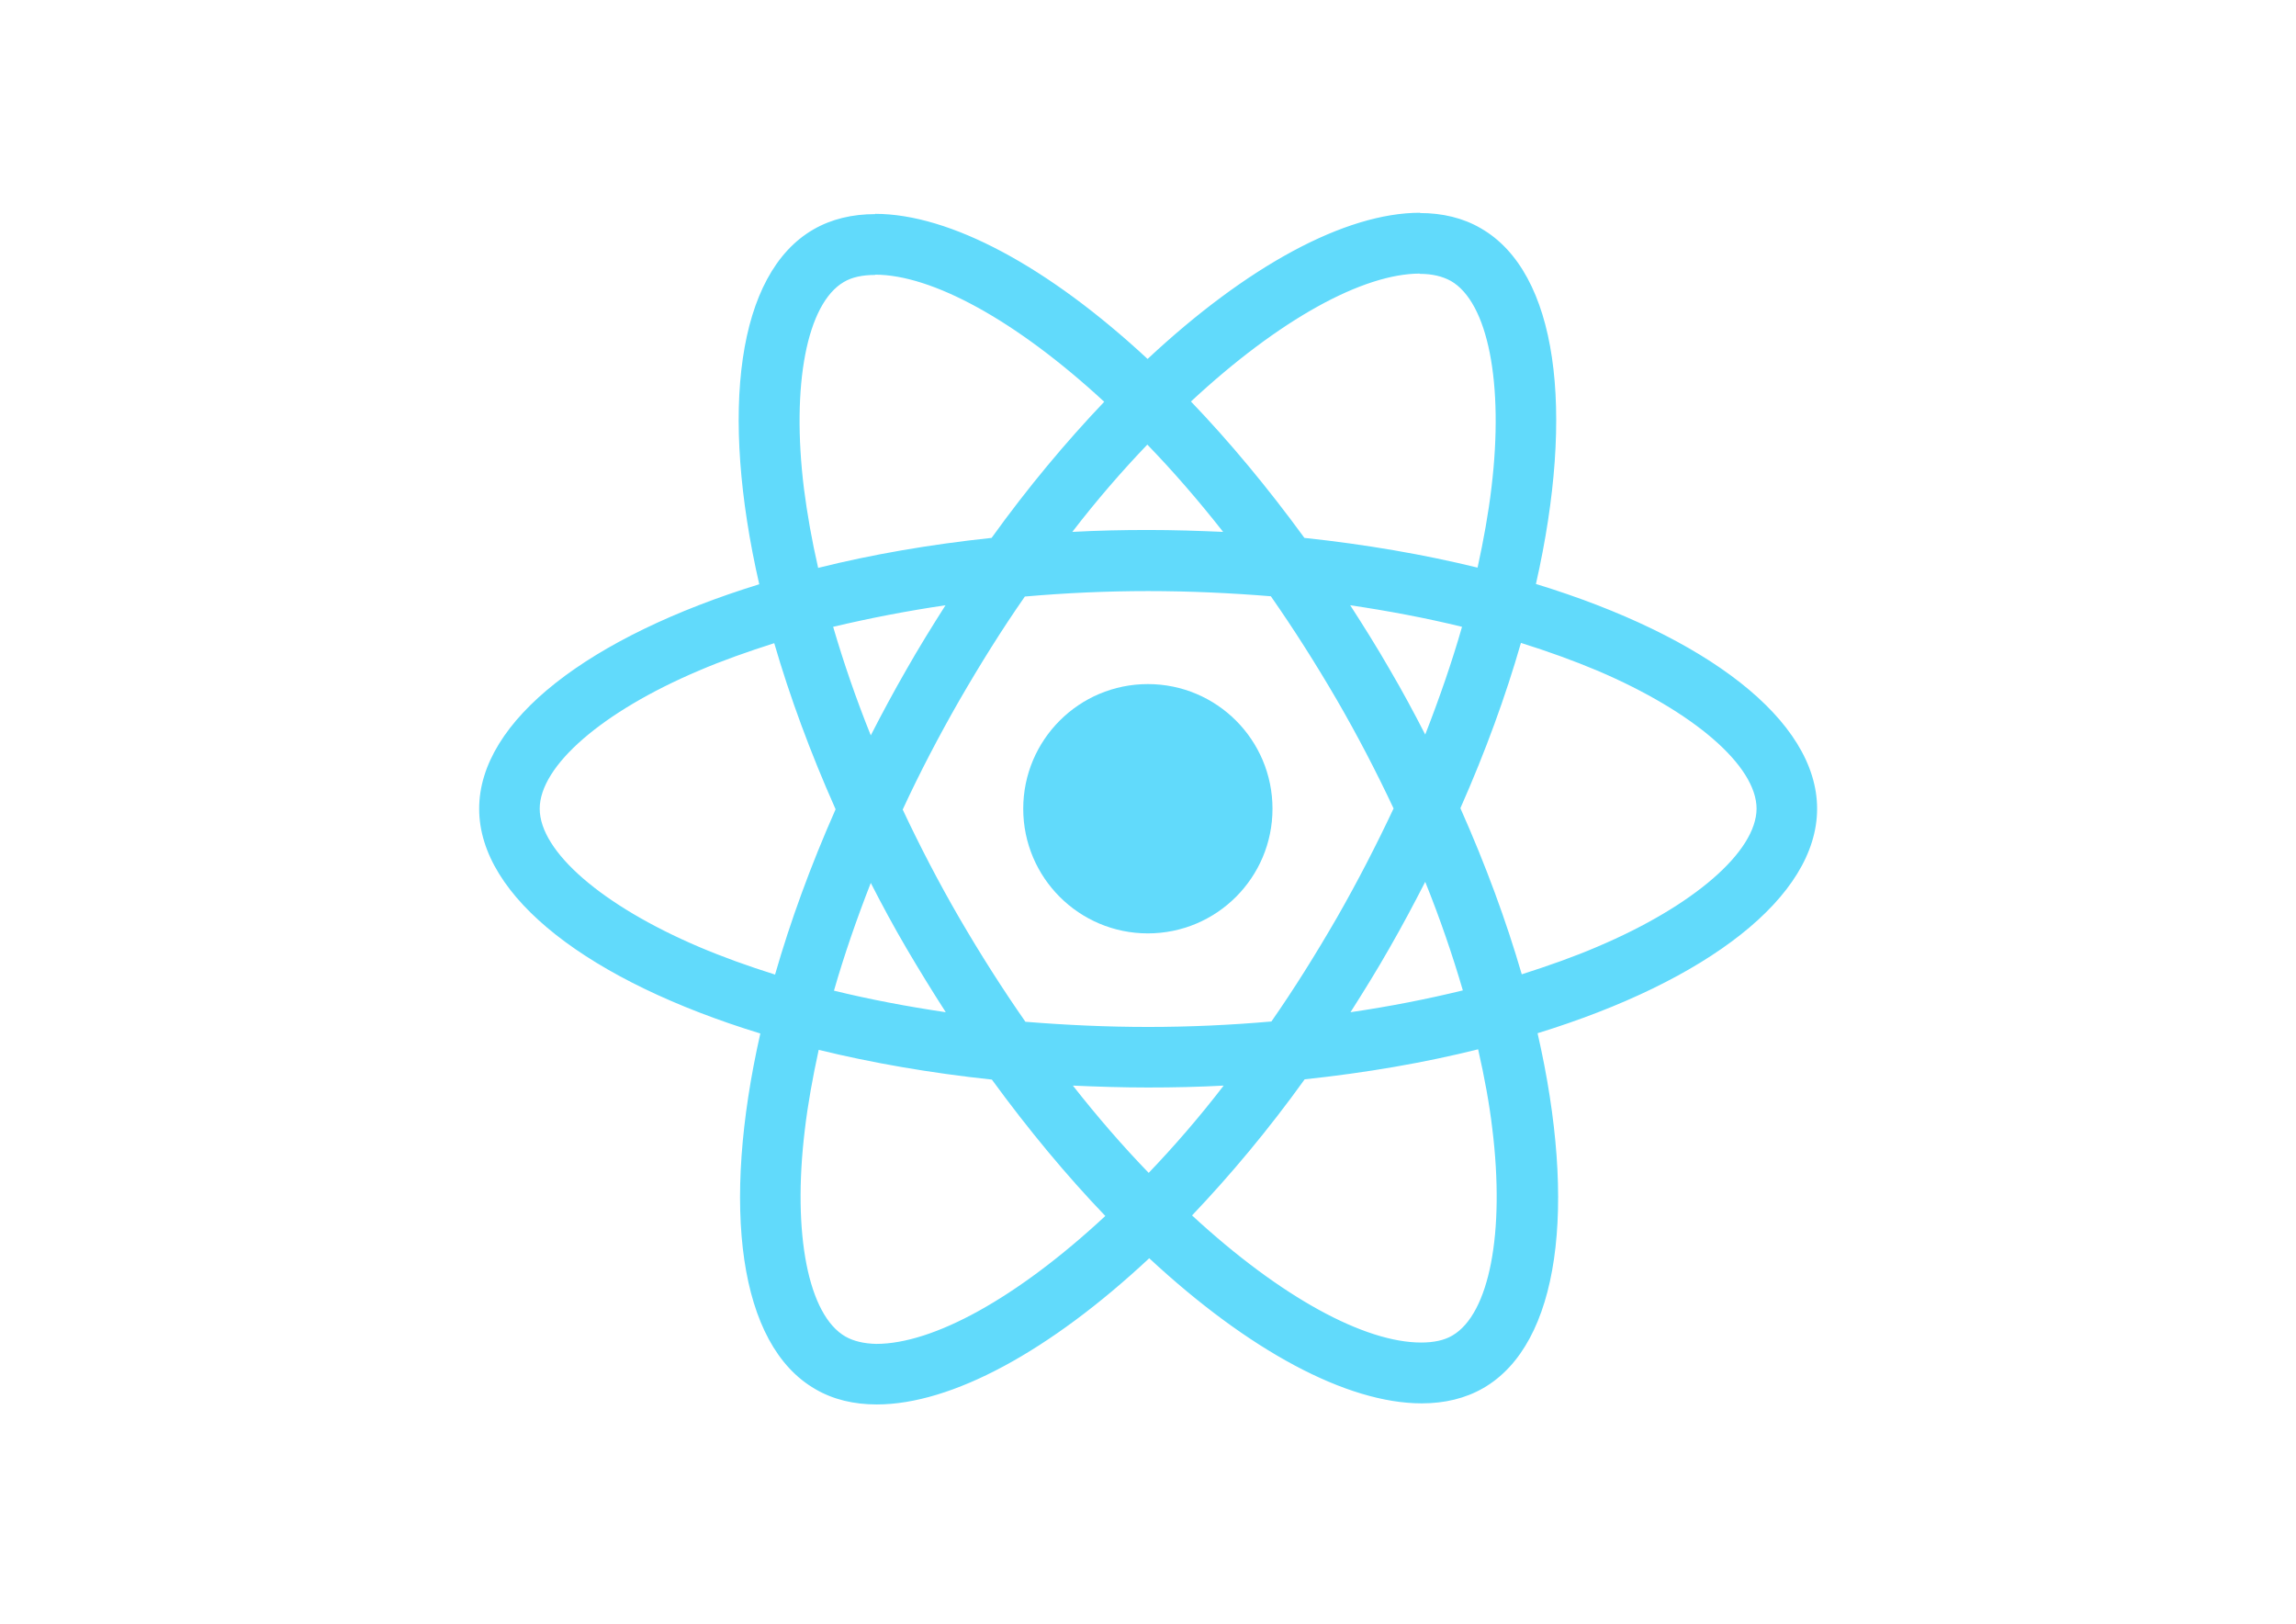
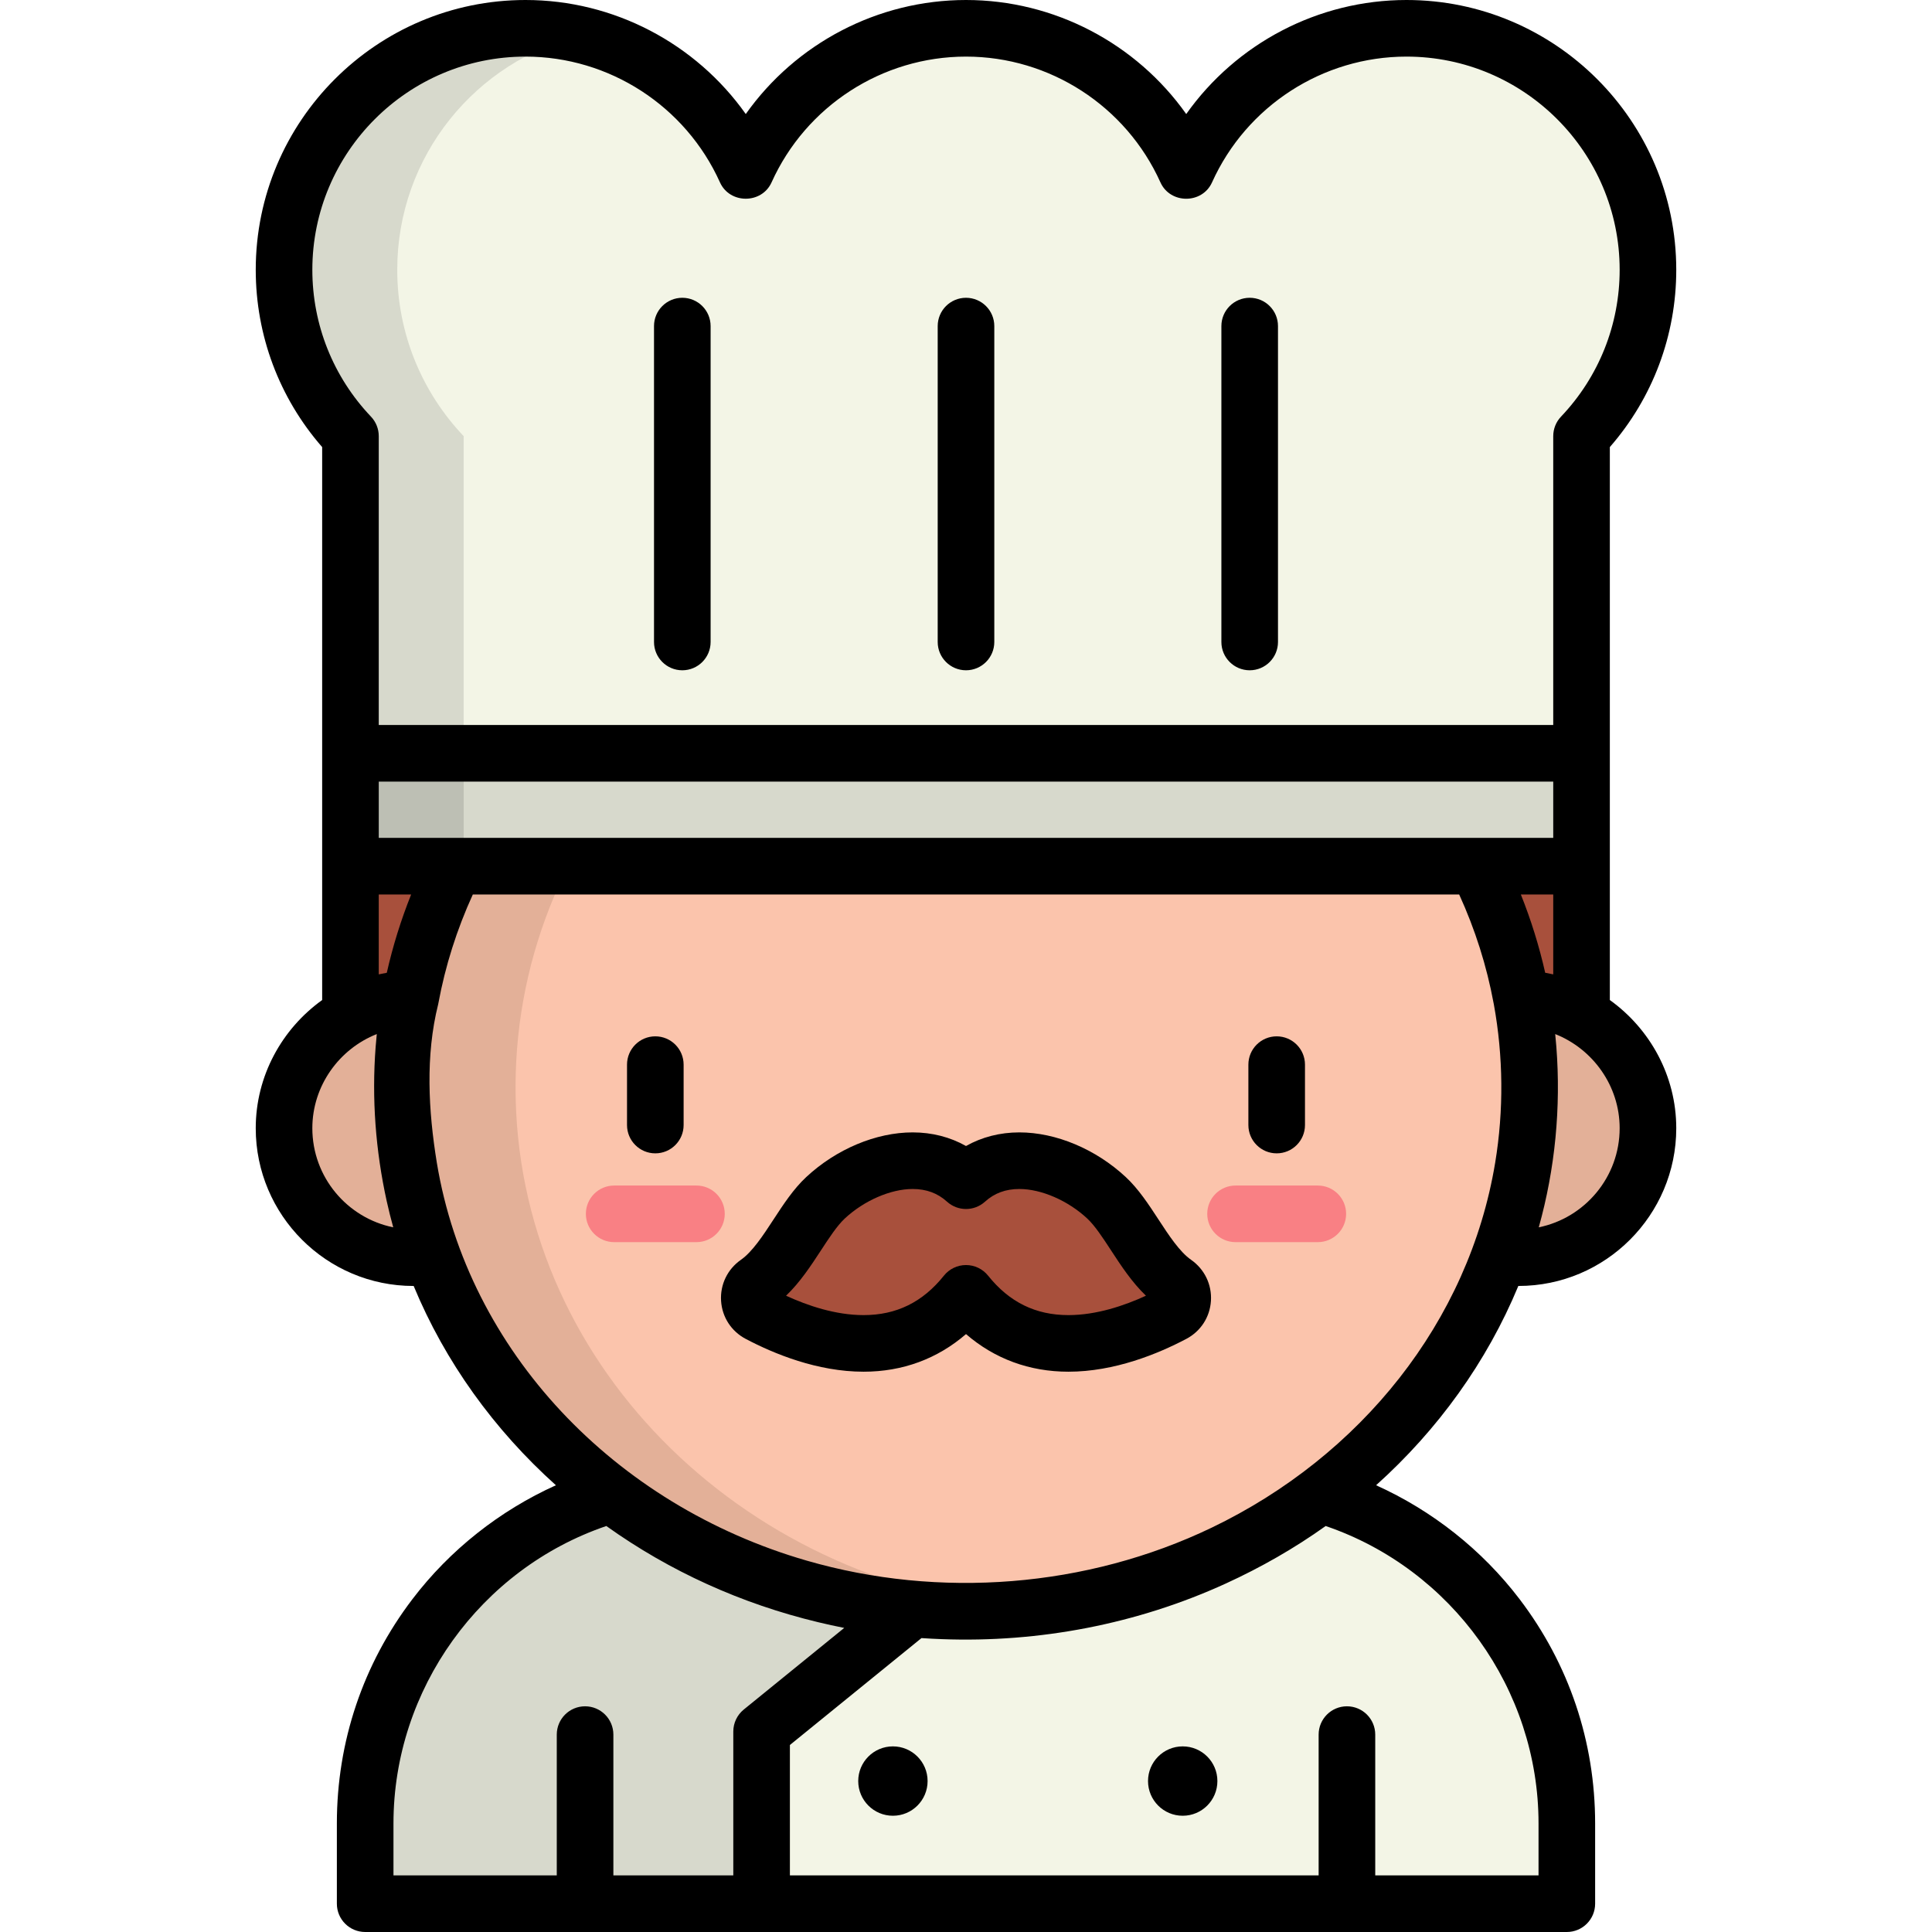
- <svg xmlns="http://www.w3.org/2000/svg" viewBox="0 0 841.9 595.3">
-   <g fill="#61DAFB">
-     <path d="M666.3 296.5c0-32.5-40.7-63.3-103.1-82.4 14.4-63.6 8-114.2-20.2-130.4-6.5-3.8-14.1-5.6-22.4-5.6v22.3c4.6 0 8.3.9 11.4 2.6 13.6 7.8 19.5 37.5 14.9 75.7-1.1 9.4-2.9 19.3-5.1 29.4-19.6-4.8-41-8.5-63.5-10.9-13.5-18.5-27.5-35.3-41.6-50 32.6-30.3 63.2-46.9 84-46.9V78c-27.5 0-63.5 19.6-99.9 53.6-36.4-33.8-72.4-53.2-99.9-53.2v22.3c20.7 0 51.4 16.5 84 46.6-14 14.7-28 31.4-41.3 49.9-22.6 2.4-44 6.1-63.6 11-2.3-10-4-19.7-5.2-29-4.7-38.2 1.1-67.9 14.6-75.8 3-1.8 6.9-2.6 11.5-2.6V78.5c-8.4 0-16 1.8-22.6 5.6-28.1 16.2-34.4 66.7-19.9 130.1-62.2 19.2-102.7 49.9-102.7 82.3 0 32.5 40.7 63.3 103.1 82.4-14.4 63.6-8 114.2 20.2 130.4 6.5 3.8 14.1 5.6 22.5 5.6 27.5 0 63.5-19.6 99.9-53.6 36.4 33.8 72.4 53.2 99.9 53.2 8.4 0 16-1.8 22.6-5.6 28.1-16.2 34.4-66.7 19.9-130.1 62-19.1 102.5-49.9 102.5-82.3zm-130.2-66.7c-3.7 12.9-8.3 26.2-13.5 39.5-4.1-8-8.4-16-13.1-24-4.6-8-9.5-15.8-14.4-23.4 14.2 2.1 27.9 4.7 41 7.9zm-45.8 106.5c-7.8 13.5-15.8 26.3-24.1 38.2-14.9 1.3-30 2-45.2 2-15.1 0-30.2-.7-45-1.9-8.3-11.9-16.4-24.6-24.2-38-7.6-13.1-14.5-26.4-20.8-39.8 6.2-13.4 13.2-26.8 20.7-39.9 7.8-13.5 15.8-26.3 24.1-38.2 14.9-1.3 30-2 45.2-2 15.1 0 30.2.7 45 1.9 8.3 11.9 16.4 24.6 24.2 38 7.6 13.1 14.5 26.4 20.8 39.8-6.3 13.4-13.2 26.8-20.7 39.9zm32.3-13c5.4 13.4 10 26.8 13.8 39.8-13.1 3.2-26.9 5.9-41.2 8 4.9-7.7 9.8-15.6 14.4-23.7 4.6-8 8.9-16.1 13-24.1zM421.2 430c-9.3-9.6-18.6-20.3-27.8-32 9 .4 18.2.7 27.5.7 9.4 0 18.7-.2 27.8-.7-9 11.7-18.3 22.4-27.5 32zm-74.4-58.9c-14.2-2.1-27.9-4.7-41-7.9 3.7-12.9 8.3-26.2 13.5-39.5 4.1 8 8.4 16 13.1 24 4.7 8 9.5 15.8 14.4 23.4zM420.7 163c9.3 9.6 18.6 20.3 27.8 32-9-.4-18.2-.7-27.5-.7-9.4 0-18.7.2-27.8.7 9-11.7 18.3-22.4 27.5-32zm-74 58.9c-4.9 7.7-9.8 15.6-14.4 23.7-4.6 8-8.9 16-13 24-5.4-13.4-10-26.8-13.8-39.8 13.1-3.1 26.9-5.8 41.2-7.9zm-90.5 125.2c-35.4-15.1-58.3-34.9-58.3-50.6 0-15.7 22.9-35.6 58.3-50.6 8.6-3.7 18-7 27.7-10.1 5.7 19.6 13.2 40 22.5 60.9-9.2 20.8-16.6 41.1-22.2 60.6-9.9-3.1-19.3-6.5-28-10.2zM310 490c-13.6-7.8-19.5-37.5-14.9-75.7 1.1-9.4 2.9-19.3 5.1-29.4 19.6 4.8 41 8.5 63.5 10.9 13.5 18.5 27.5 35.3 41.6 50-32.6 30.3-63.2 46.9-84 46.9-4.5-.1-8.3-1-11.3-2.7zm237.2-76.2c4.7 38.2-1.1 67.9-14.6 75.8-3 1.8-6.9 2.6-11.5 2.6-20.7 0-51.4-16.5-84-46.6 14-14.7 28-31.4 41.3-49.9 22.6-2.4 44-6.1 63.6-11 2.3 10.1 4.1 19.8 5.2 29.1zm38.5-66.7c-8.6 3.7-18 7-27.7 10.1-5.7-19.6-13.2-40-22.5-60.9 9.2-20.8 16.6-41.1 22.2-60.6 9.9 3.1 19.3 6.5 28.1 10.2 35.4 15.1 58.3 34.9 58.3 50.6-.1 15.7-23 35.6-58.4 50.6zM320.8 78.4z" />
-     <circle cx="420.9" cy="296.5" r="45.7" />
-     <path d="M520.5 78.1z" />
+ <svg xmlns="http://www.w3.org/2000/svg" version="1.1" id="Capa_1" x="0px" y="0px" viewBox="0 0 512 512" style="enable-background:new 0 0 512 512;" xml:space="preserve">
+   <path style="fill:#D7D9CC;" d="M187.54,392.479c-50.131,0-90.767,40.636-90.767,90.757V504.5h50.776l7.715-6.234l7.285,6.234h39.282  l81.401-112.021H187.54z" />
+   <path style="fill:#F3F5E6;" d="M324.459,392.479h-41.227l-41.434,33.919l-39.967,32.472v45.63h147.62l7.5-5.734l7.5,5.734h50.776  v-21.264C415.226,433.115,374.59,392.479,324.459,392.479z" />
+   <polygon style="fill:#A8503C;" points="419.124,229.544 256,214.588 92.876,229.544 92.876,298.57 419.124,298.57 " />
+   <circle style="fill:#E3B098;" cx="402.42" cy="298.99" r="34.31" />
+   <ellipse style="fill:#FBC4AC;" cx="256" cy="288.15" rx="149.37" ry="138.87" />
+   <path style="fill:#E3B098;" d="M136.626,288.153c0-71.988,58.921-131.18,134.374-138.174c-4.934-0.458-9.937-0.694-15-0.694  c-73.898,0-135.253,49.891-147.243,115.417c-18.566,0.438-33.484,15.615-33.484,34.286c0,18.947,15.36,34.307,34.307,34.307  c1.876,0,3.512-0.156,4.953-0.446c20.014,54.767,75.789,94.174,141.467,94.174c5.063,0,10.066-0.237,15-0.694  C195.547,419.333,136.626,360.142,136.626,288.153z" />
+   <path style="fill:#F3F5E6;" d="M372.728,7.5c-25.988,0-48.341,15.499-58.364,37.75C304.341,22.999,281.988,7.5,256,7.5  s-48.341,15.499-58.364,37.75C187.613,22.999,165.259,7.5,139.271,7.5c-35.345,0-63.998,28.653-63.998,63.998  c0,17.084,6.694,32.604,17.602,44.081l0.001,0.001v84.053L256,214.588l163.124-14.955V115.58l0.001-0.001  c10.908-11.477,17.602-26.997,17.602-44.081C436.726,36.153,408.074,7.5,372.728,7.5z" />
+   <path style="fill:#D7D9CC;" d="M122.876,199.633V115.58h-0.001c-10.908-11.477-17.602-26.998-17.602-44.081  c0-30.182,20.899-55.467,49.011-62.216c-4.816-1.159-9.841-1.782-15.013-1.782c-35.345,0-63.998,28.653-63.998,63.998  c0,17.083,6.694,32.604,17.602,44.081h0.001v84.054L256,214.588l15-1.375L122.876,199.633z" />
+   <path style="fill:#A8503C;" d="M256,342.75c16.888,21.111,41.772,12.362,54.896,5.429c3.183-1.681,3.41-6.102,0.46-8.166  c-7.523-5.264-11.903-16.79-18.117-22.582c-9.654-8.998-26.286-14.464-37.239-4.533c-10.953-9.931-27.585-4.465-37.239,4.533  c-6.214,5.791-10.594,17.318-18.117,22.582c-2.949,2.064-2.723,6.484,0.46,8.166C214.228,355.112,239.111,363.86,256,342.75z" />
+   <g>
+     <path style="fill:#F98084;" d="M349.236,329.18h-21.804c-4.142,0-7.5-3.358-7.5-7.5s3.358-7.5,7.5-7.5h21.804   c4.142,0,7.5,3.358,7.5,7.5C356.736,325.822,353.378,329.18,349.236,329.18z" />
+     <path style="fill:#F98084;" d="M184.568,329.18h-21.805c-4.142,0-7.5-3.358-7.5-7.5s3.358-7.5,7.5-7.5h21.805   c4.142,0,7.5,3.358,7.5,7.5S188.711,329.18,184.568,329.18z" />
  </g>
+   <rect x="92.88" y="199.63" style="fill:#D7D9CC;" width="326.25" height="29.911" />
+   <rect x="92.88" y="199.63" style="fill:#BDBFB4;" width="30" height="29.91" />
+   <path d="M315.657,333.868c-3.06-2.141-5.903-6.493-8.652-10.701c-2.595-3.972-5.278-8.079-8.651-11.222  c-7.961-7.419-18.505-11.849-28.207-11.849c-5.136,0-9.934,1.233-14.146,3.606c-4.211-2.373-9.009-3.606-14.146-3.606  c-9.702,0-20.247,4.429-28.207,11.849c-3.373,3.144-6.056,7.25-8.651,11.222c-2.749,4.208-5.592,8.56-8.652,10.701  c-3.559,2.49-5.522,6.556-5.252,10.875c0.267,4.292,2.701,8.055,6.51,10.067c7.518,3.971,19.043,8.706,31.258,8.706  c0.001,0,0,0,0.002,0c10.326,0,19.571-3.419,27.138-9.968c7.568,6.548,16.814,9.968,27.141,9.968  c12.214,0,23.741-4.734,31.259-8.706c3.809-2.012,6.242-5.775,6.51-10.067C321.179,340.424,319.215,336.358,315.657,333.868z   M283.141,348.517c-8.695,0-15.657-3.419-21.284-10.452c-1.423-1.779-3.578-2.815-5.856-2.815s-4.433,1.036-5.856,2.815  c-5.626,7.033-12.588,10.452-21.282,10.452c-0.001,0-0.001,0-0.001,0c-7.421,0-14.811-2.498-20.549-5.139  c3.724-3.56,6.62-7.992,9.242-12.006c2.202-3.37,4.281-6.553,6.32-8.454c5.099-4.751,12.156-7.822,17.98-7.822  c3.636,0,6.615,1.099,9.108,3.358c2.858,2.592,7.217,2.592,10.075,0c2.493-2.26,5.472-3.358,9.108-3.358  c5.824,0,12.882,3.07,17.98,7.822c2.039,1.9,4.119,5.083,6.32,8.454c2.623,4.014,5.518,8.446,9.242,12.006  C297.95,346.019,290.561,348.517,283.141,348.517z" />
+   <path d="M338.334,305.649c4.142,0,7.5-3.358,7.5-7.5V282.14c0-4.142-3.358-7.5-7.5-7.5s-7.5,3.358-7.5,7.5v16.009  C330.834,302.291,334.192,305.649,338.334,305.649z" />
+   <path d="M173.666,305.649c4.142,0,7.5-3.358,7.5-7.5V282.14c0-4.142-3.358-7.5-7.5-7.5s-7.5,3.358-7.5,7.5v16.009  C166.166,302.291,169.524,305.649,173.666,305.649z" />
+   <path d="M256,177.631c4.142,0,7.5-3.358,7.5-7.5V86.416c0-4.142-3.358-7.5-7.5-7.5s-7.5,3.358-7.5,7.5v83.715  C248.5,174.273,251.858,177.631,256,177.631z" />
+   <path d="M180.82,177.631c4.142,0,7.5-3.358,7.5-7.5V86.416c0-4.142-3.358-7.5-7.5-7.5s-7.5,3.358-7.5,7.5v83.715  C173.32,174.273,176.678,177.631,180.82,177.631z" />
+   <path d="M331.18,177.631c4.142,0,7.5-3.358,7.5-7.5V86.416c0-4.142-3.358-7.5-7.5-7.5s-7.5,3.358-7.5,7.5v83.715  C323.68,174.273,327.037,177.631,331.18,177.631z" />
+   <circle cx="236.63" cy="472" r="9.192" />
+   <circle cx="313.43" cy="472" r="9.192" />
+   <path d="M85.376,265.021c-10.626,7.627-17.603,20.077-17.603,33.967c0,23.052,18.755,41.807,41.807,41.807  c0.015,0,0.03-0.001,0.045-0.001c8.341,20.122,21.313,38.108,37.697,52.813c-14.873,6.71-28.084,17.125-38.022,30.18  c-13.102,17.211-20.027,37.77-20.027,59.452V504.5c0,4.142,3.358,7.5,7.5,7.5h318.453c4.142,0,7.5-3.358,7.5-7.5v-21.264  c0-21.682-6.925-42.24-20.026-59.452c-9.938-13.055-23.149-23.469-38.022-30.18c16.384-14.705,29.356-32.69,37.697-52.813  c0.015,0,0.03,0.001,0.045,0.001c23.052,0,41.807-18.754,41.807-41.807c0-13.89-6.977-26.34-17.603-33.967l0.001-146.539  c11.373-13.027,17.602-29.593,17.602-46.983C444.226,32.074,412.153,0,372.728,0c-23.419,0-45.116,11.523-58.364,30.22  C301.117,11.523,279.42,0,256,0c-23.419,0-45.116,11.523-58.364,30.22C184.389,11.523,162.692,0,139.272,0  C99.848,0,67.774,32.074,67.774,71.498c0,17.39,6.229,33.957,17.603,46.984L85.376,265.021z M411.624,222.043H100.376v-14.91  h311.248V222.043z M100.376,258.218v-21.174h8.585c-2.716,6.779-4.863,13.705-6.457,20.752c-0.041,0.007-0.081,0.017-0.122,0.024  c-0.033,0.006-0.066,0.014-0.099,0.02C101.645,257.953,101.009,258.075,100.376,258.218z M104.212,325.254  c-12.218-2.493-21.439-13.323-21.439-26.267c0-11.238,7.117-21.013,17.08-24.948c-0.114,1.115-0.215,2.233-0.302,3.354  c-1.059,13.725-0.022,27.499,2.934,40.936C103.007,320.648,103.57,322.96,104.212,325.254z M104.274,483.236  c0-35.545,23.018-67.446,56.41-78.827c16.795,12.008,35.841,20.623,56.112,25.485c2.299,0.553,4.612,1.068,6.934,1.52  l-26.627,21.634c-1.753,1.424-2.771,3.563-2.771,5.821V497H162.55v-37.313c0-4.142-3.358-7.5-7.5-7.5s-7.5,3.358-7.5,7.5V497  h-43.276L104.274,483.236L104.274,483.236z M351.315,404.409c33.393,11.38,56.412,43.282,56.412,78.827V497h-43.275v-37.313  c0-4.142-3.358-7.5-7.5-7.5s-7.5,3.358-7.5,7.5V497h-140.12v-34.56l34.868-28.33c1.8,0.125,3.611,0.214,5.428,0.282  c25.796,0.964,51.754-3.998,75.242-14.751C334.138,415.397,343.016,410.334,351.315,404.409z M321.126,404.839  c-33.098,15.903-72.145,18.943-107.388,8.731c-50.986-14.762-89.697-55.502-97.969-105.405c-0.003-0.021-0.007-0.041-0.01-0.062  c-2.236-13.732-3.052-28.304,0.357-41.939l0.007-0.032c0.02-0.089,0.038-0.179,0.054-0.269c1.826-9.881,4.893-19.555,9.126-28.819  h261.393c4.234,9.265,7.301,18.938,9.127,28.819c0.017,0.09,0.035,0.179,0.055,0.269l0.006,0.029  c2.512,13.806,2.646,28.101,0.357,41.947c-0.003,0.018-0.006,0.036-0.009,0.054C389.25,350.292,360.57,385.888,321.126,404.839z   M407.788,325.254c4.346-15.514,5.9-31.791,4.661-47.85c-0.087-1.124-0.189-2.246-0.303-3.365  c9.963,3.936,17.079,13.709,17.079,24.948C429.226,311.931,420.006,322.761,407.788,325.254z M409.616,257.819  c-0.041-0.007-0.08-0.017-0.121-0.024c-1.594-7.047-3.741-13.973-6.457-20.752h8.585v21.174c-0.625-0.141-1.256-0.262-1.888-0.375  C409.696,257.836,409.656,257.827,409.616,257.819z M82.774,71.498C82.774,40.345,108.119,15,139.272,15  c22.18,0,42.405,13.083,51.525,33.329c2.605,5.783,11.077,5.771,13.677,0.001C213.595,28.083,233.82,15,256,15  s42.405,13.083,51.525,33.329c2.607,5.788,11.073,5.781,13.677,0.002C330.323,28.083,350.548,15,372.728,15  c31.153,0,56.498,25.345,56.498,56.498c0,14.552-5.519,28.372-15.539,38.915c-1.325,1.394-2.063,3.244-2.063,5.167v76.553H100.376  l-0.001-76.554c0-1.923-0.739-3.773-2.063-5.167C88.292,99.87,82.774,86.049,82.774,71.498z" />
+   <g>
+ </g>
+   <g>
+ </g>
+   <g>
+ </g>
+   <g>
+ </g>
+   <g>
+ </g>
+   <g>
+ </g>
+   <g>
+ </g>
+   <g>
+ </g>
+   <g>
+ </g>
+   <g>
+ </g>
+   <g>
+ </g>
+   <g>
+ </g>
+   <g>
+ </g>
+   <g>
+ </g>
+   <g>
+ </g>
</svg>
